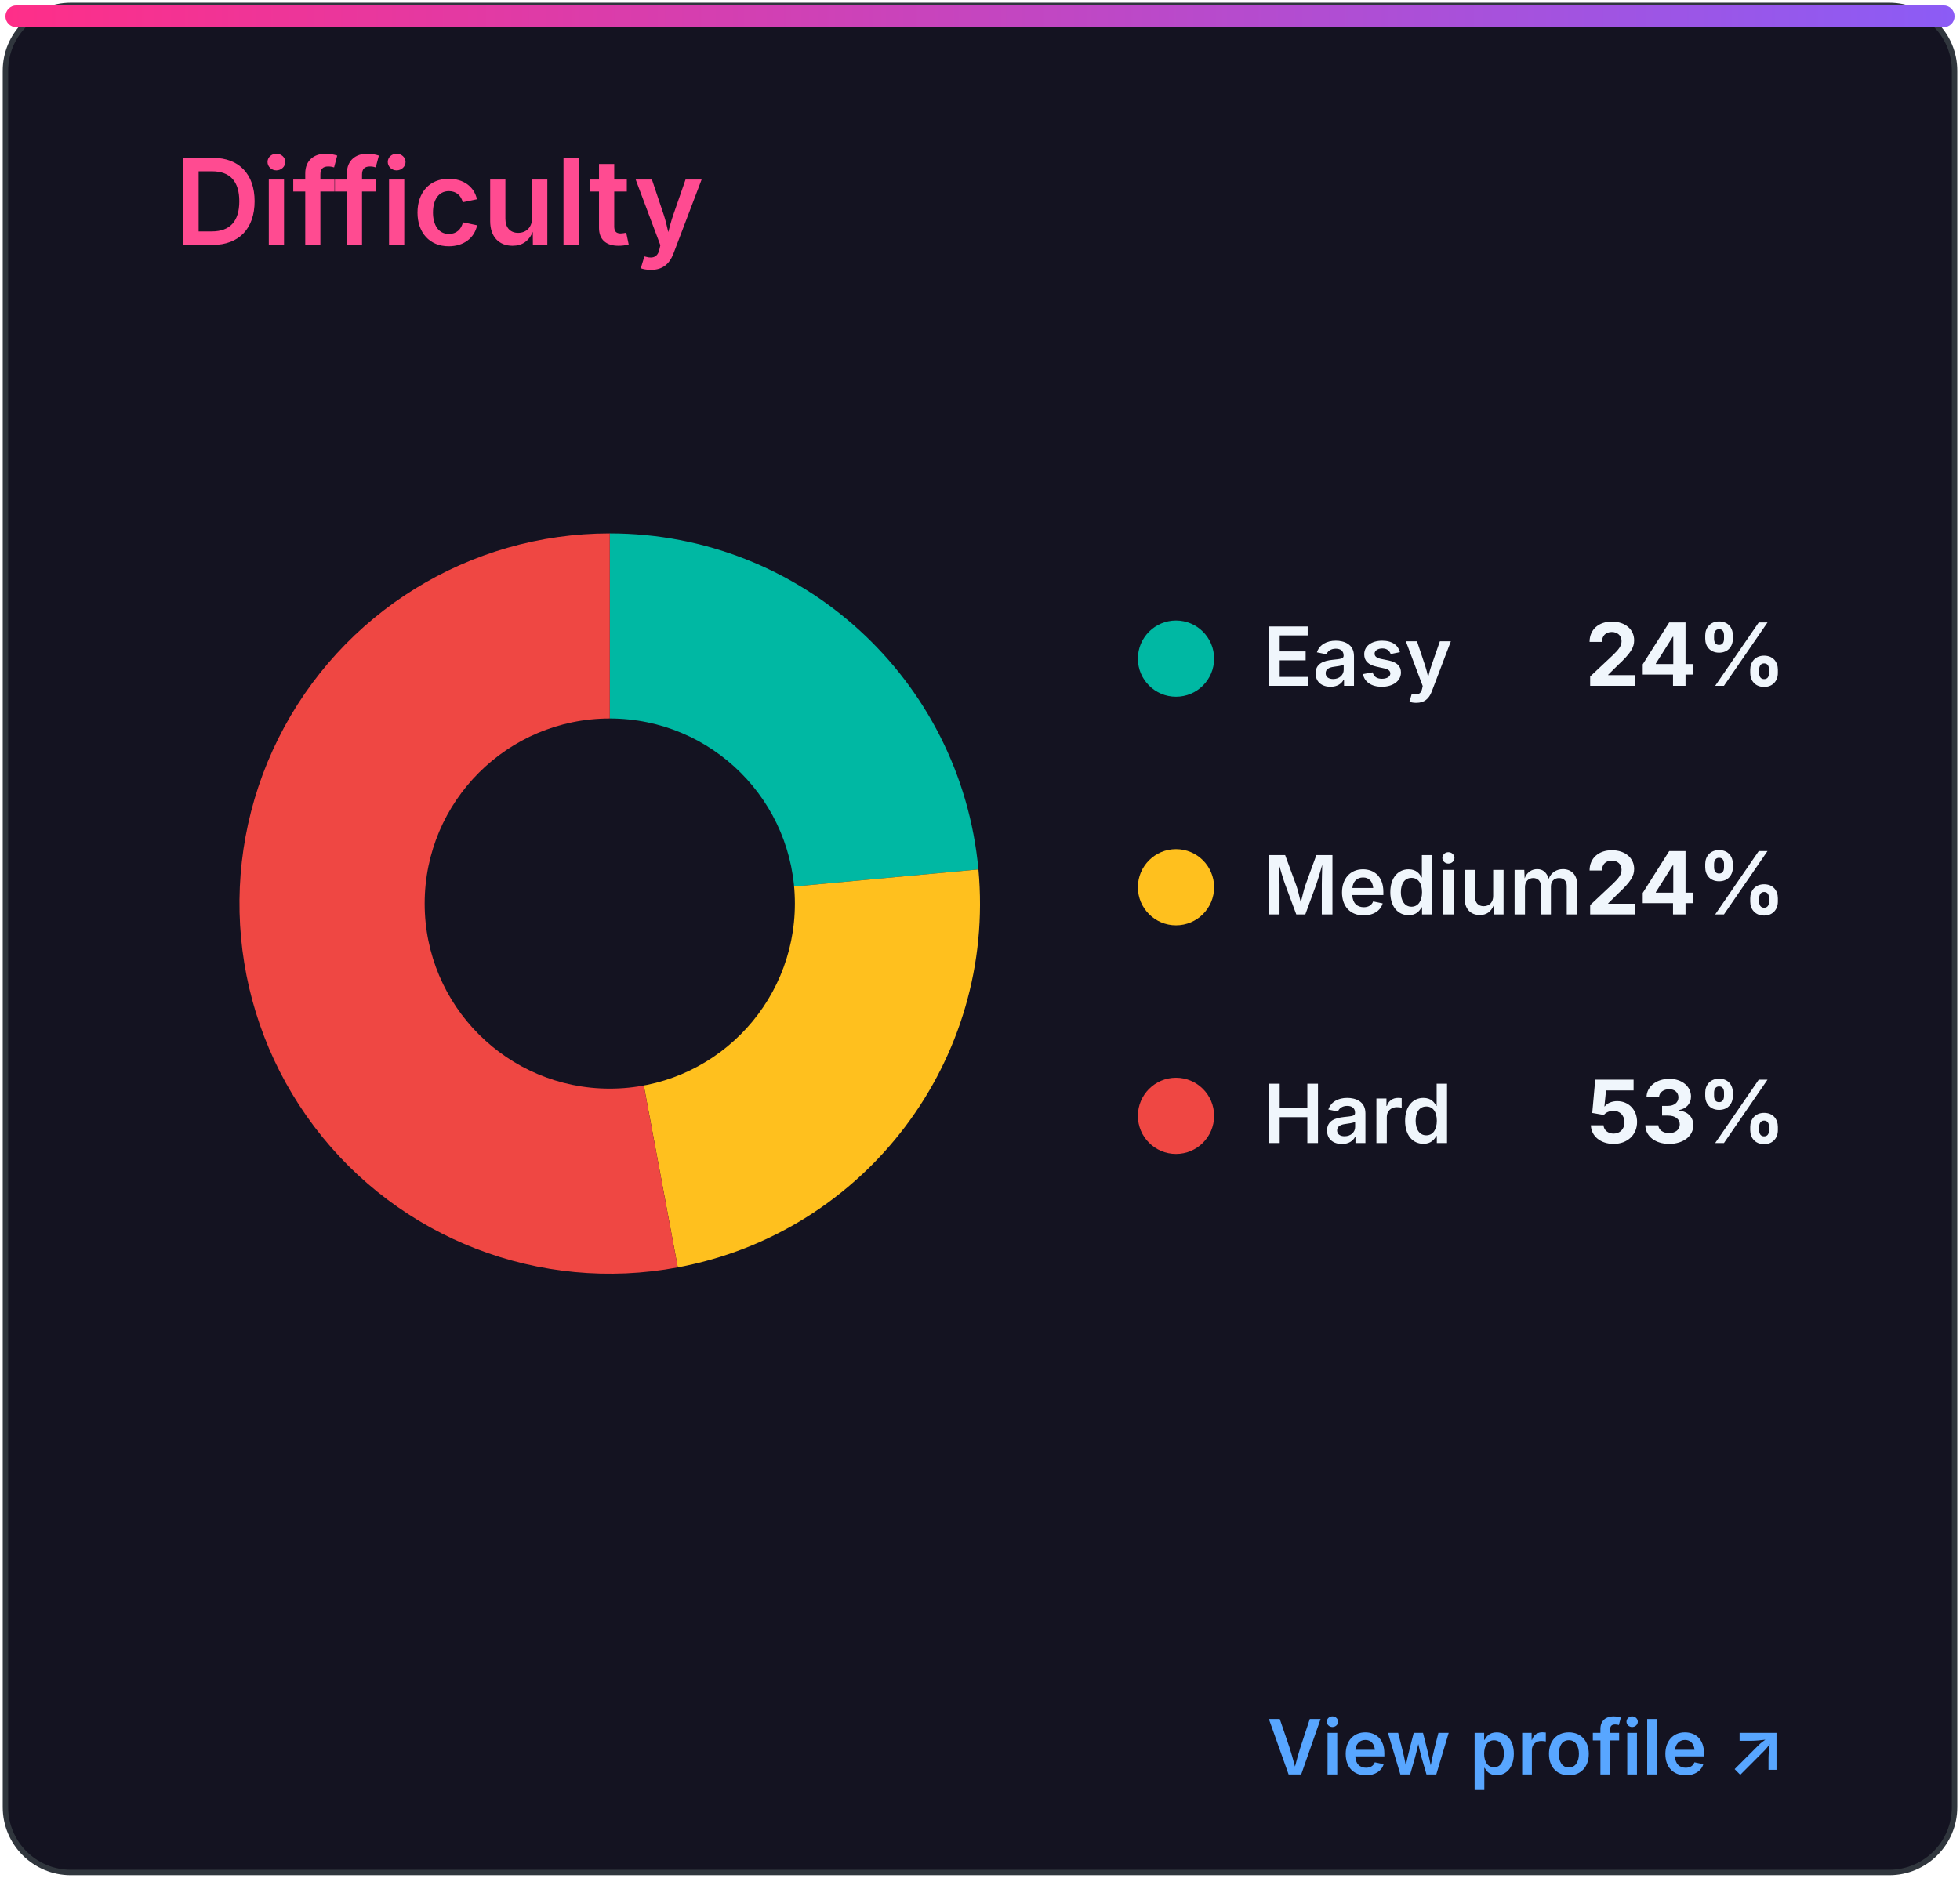
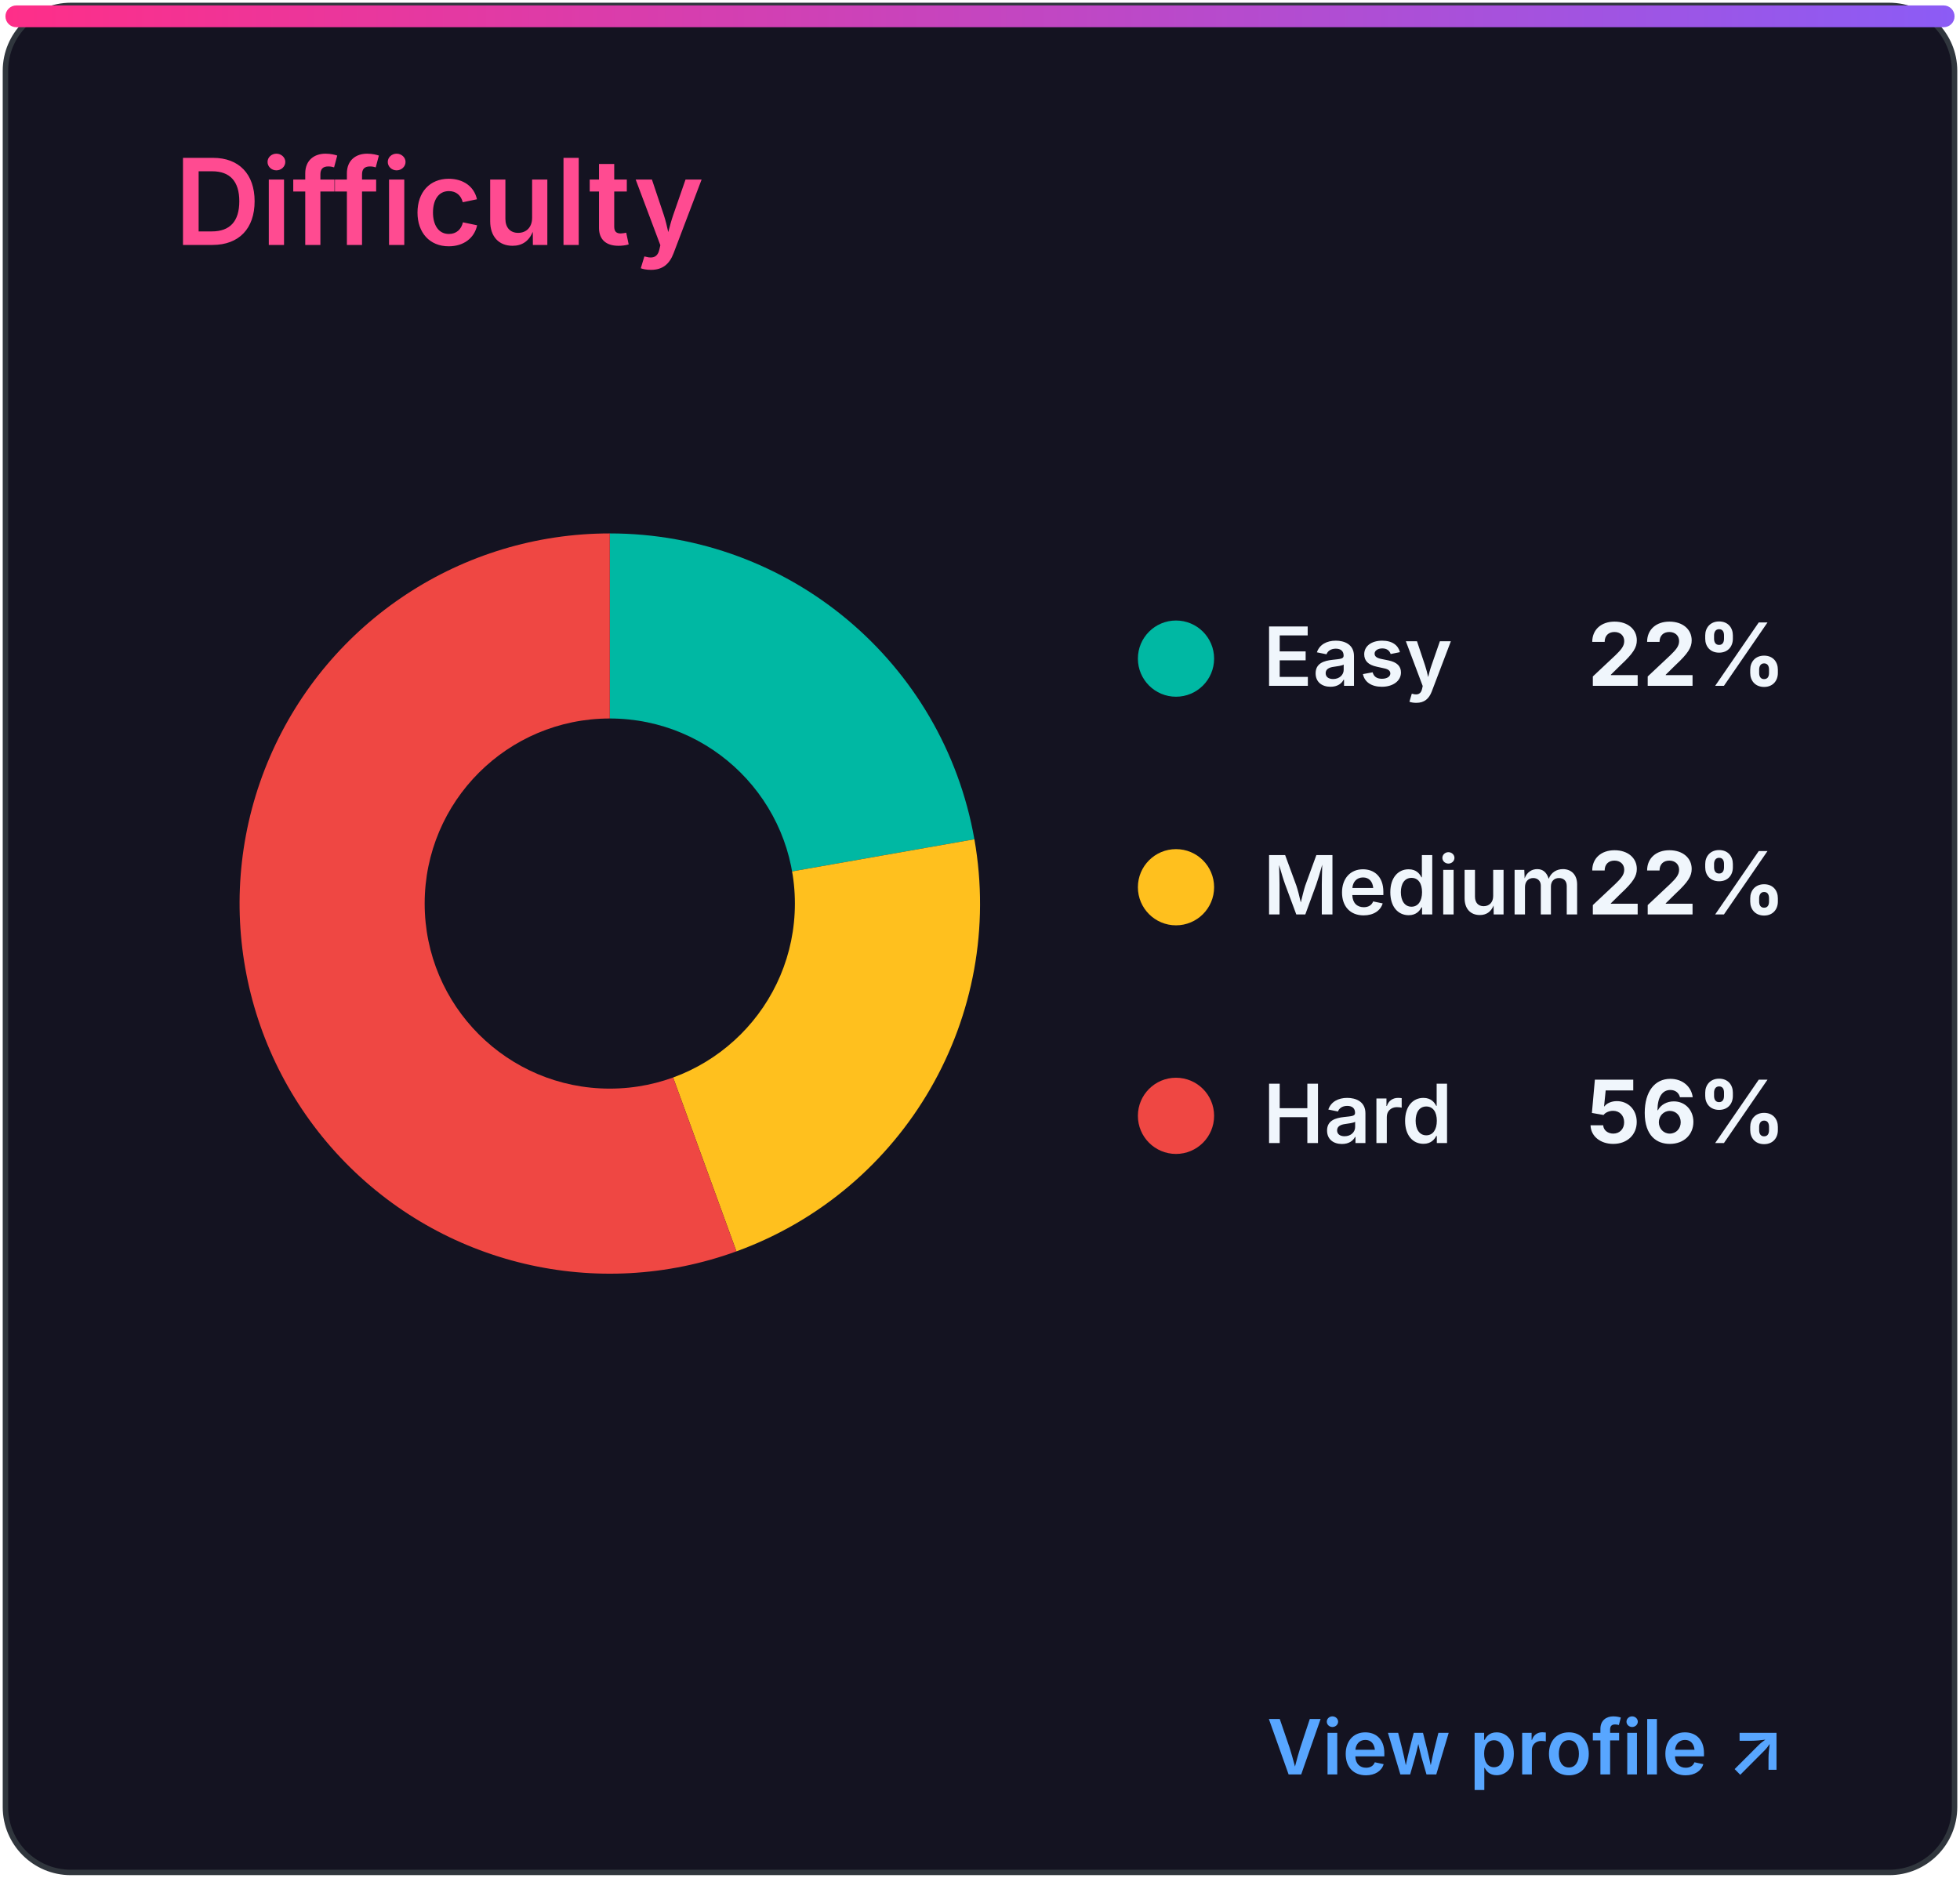
<svg xmlns="http://www.w3.org/2000/svg" width="360" height="345" viewBox="0 0 360 345" role="img" aria-labelledby="title desc">
  <defs>
    <linearGradient id="accent" x1="0" x2="1">
      <stop stop-color="#ff2e88" />
      <stop offset="1" stop-color="#8b5cf6" />
    </linearGradient>
    <clipPath id="bar">
      <rect x="32" y="82" width="296" height="8" rx="4" />
    </clipPath>
    <style>
.heading{font:600 22px -apple-system,BlinkMacSystemFont,'Segoe UI',sans-serif;fill:#ff4b91}
.eyebrow{font:600 10px -apple-system,BlinkMacSystemFont,'Segoe UI',sans-serif;letter-spacing:1.2px;fill:#8b949e}
.total{font:700 52px -apple-system,BlinkMacSystemFont,'Segoe UI',sans-serif;fill:#f0f6fc}
.metric{font:600 15px -apple-system,BlinkMacSystemFont,'Segoe UI',sans-serif;fill:#f0f6fc}
.count{font:700 16px -apple-system,BlinkMacSystemFont,'Segoe UI',sans-serif;fill:#f0f6fc}
.muted{font:500 13px -apple-system,BlinkMacSystemFont,'Segoe UI',sans-serif;fill:#8b949e}
.language{font:700 31px -apple-system,BlinkMacSystemFont,'Segoe UI',sans-serif;fill:#f0f6fc}
.link{font:600 14px -apple-system,BlinkMacSystemFont,'Segoe UI',sans-serif;fill:#58a6ff}
</style>
  </defs>
  <rect x="1" y="1" width="358" height="343" rx="12" fill="#141321" stroke="#30363d" />
  <rect x="1" y="1" width="358" height="4" rx="2" fill="url(#accent)" />
  <text x="32" y="45" class="heading">Difficulty</text>
-   <path d="M 112 166 L 112.00 98.00 A 68 68 0 0 1 179.71 159.73 Z" fill="#00b8a3" />
-   <path d="M 112 166 L 179.71 159.73 A 68 68 0 0 1 124.49 232.84 Z" fill="#ffc01e" />
-   <path d="M 112 166 L 124.49 232.84 A 68 68 0 1 1 112.00 98.00 Z" fill="#ef4743" />
+   <path d="M 112 166 L 112.00 98.00 A 68 68 0 0 1 178.97 154.19 Z" fill="#00b8a3" />
+   <path d="M 112 166 L 178.97 154.19 A 68 68 0 0 1 135.26 229.90 Z" fill="#ffc01e" />
+   <path d="M 112 166 L 135.26 229.90 A 68 68 0 1 1 112.00 98.00 Z" fill="#ef4743" />
  <circle cx="112" cy="166" r="34" fill="#141321" />
  <circle cx="216" cy="121" r="7" fill="#00b8a3" />
  <text x="232" y="126" class="metric">Easy</text>
-   <text x="328" y="126" class="count" text-anchor="end">24%</text>
+   <text x="328" y="126" class="count" text-anchor="end">22%</text>
  <circle cx="216" cy="163" r="7" fill="#ffc01e" />
  <text x="232" y="168" class="metric">Medium</text>
-   <text x="328" y="168" class="count" text-anchor="end">24%</text>
+   <text x="328" y="168" class="count" text-anchor="end">22%</text>
  <circle cx="216" cy="205" r="7" fill="#ef4743" />
  <text x="232" y="210" class="metric">Hard</text>
-   <text x="328" y="210" class="count" text-anchor="end">53%</text>
+   <text x="328" y="210" class="count" text-anchor="end">56%</text>
  <text x="328" y="326" class="link" text-anchor="end">View profile ↗</text>
</svg>
